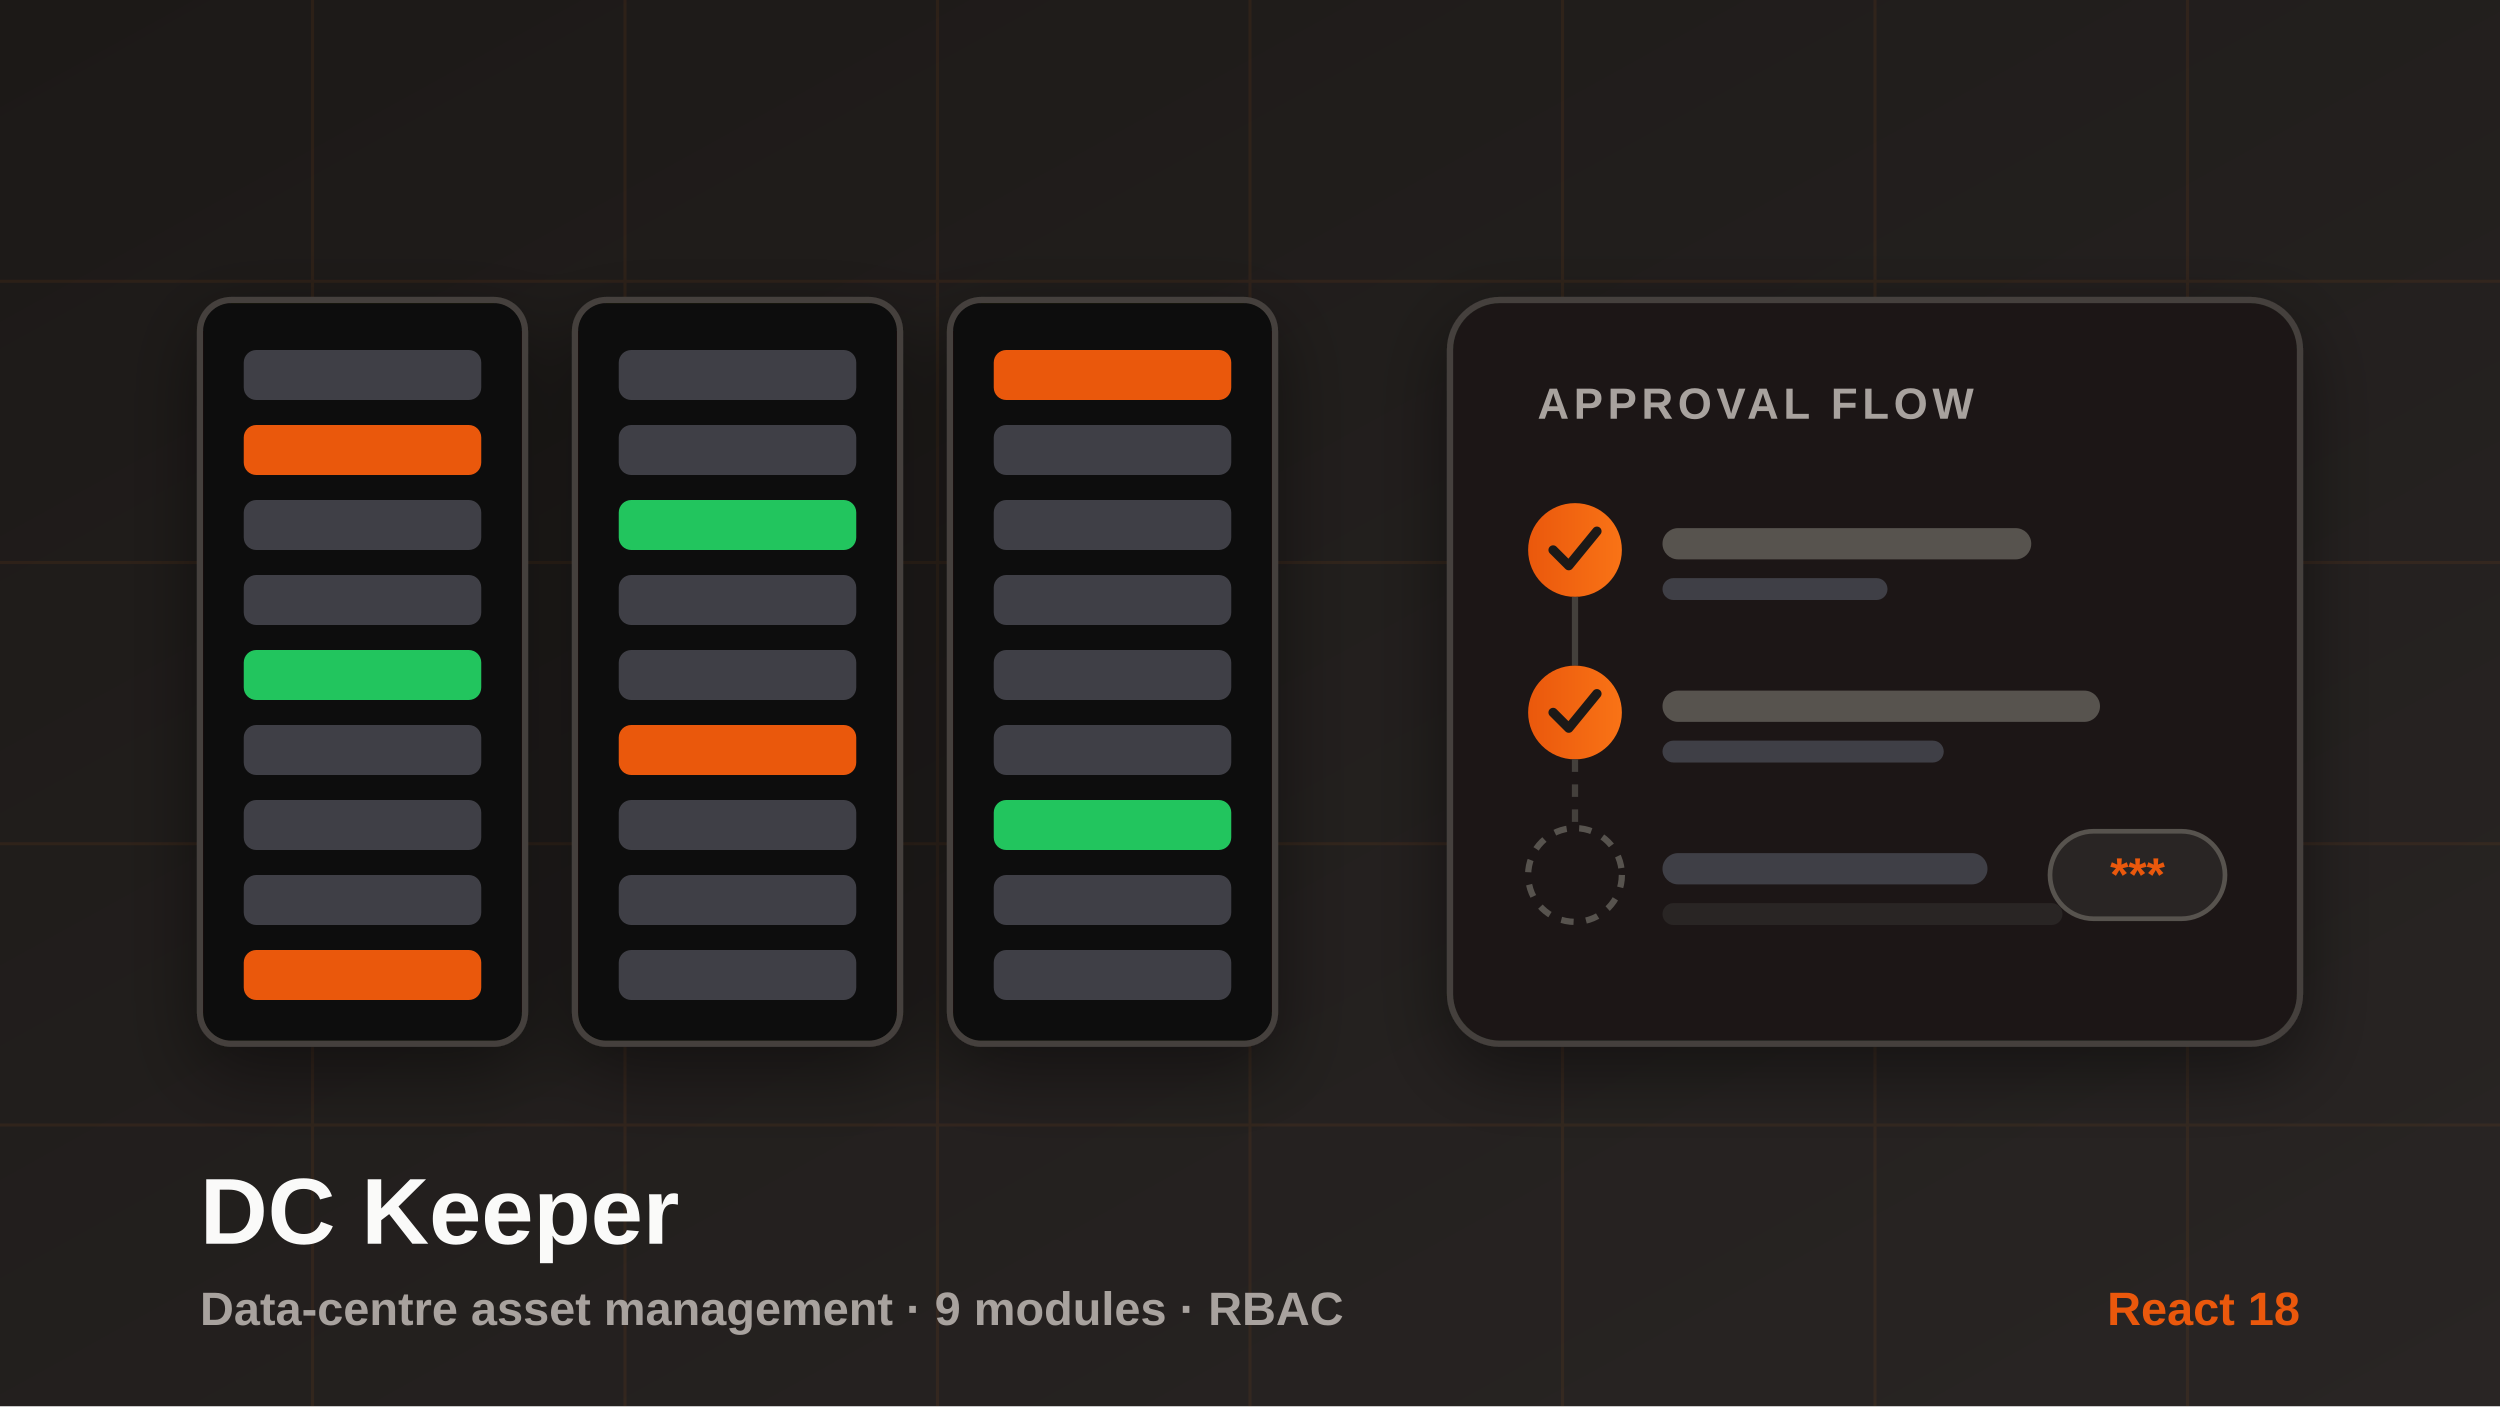
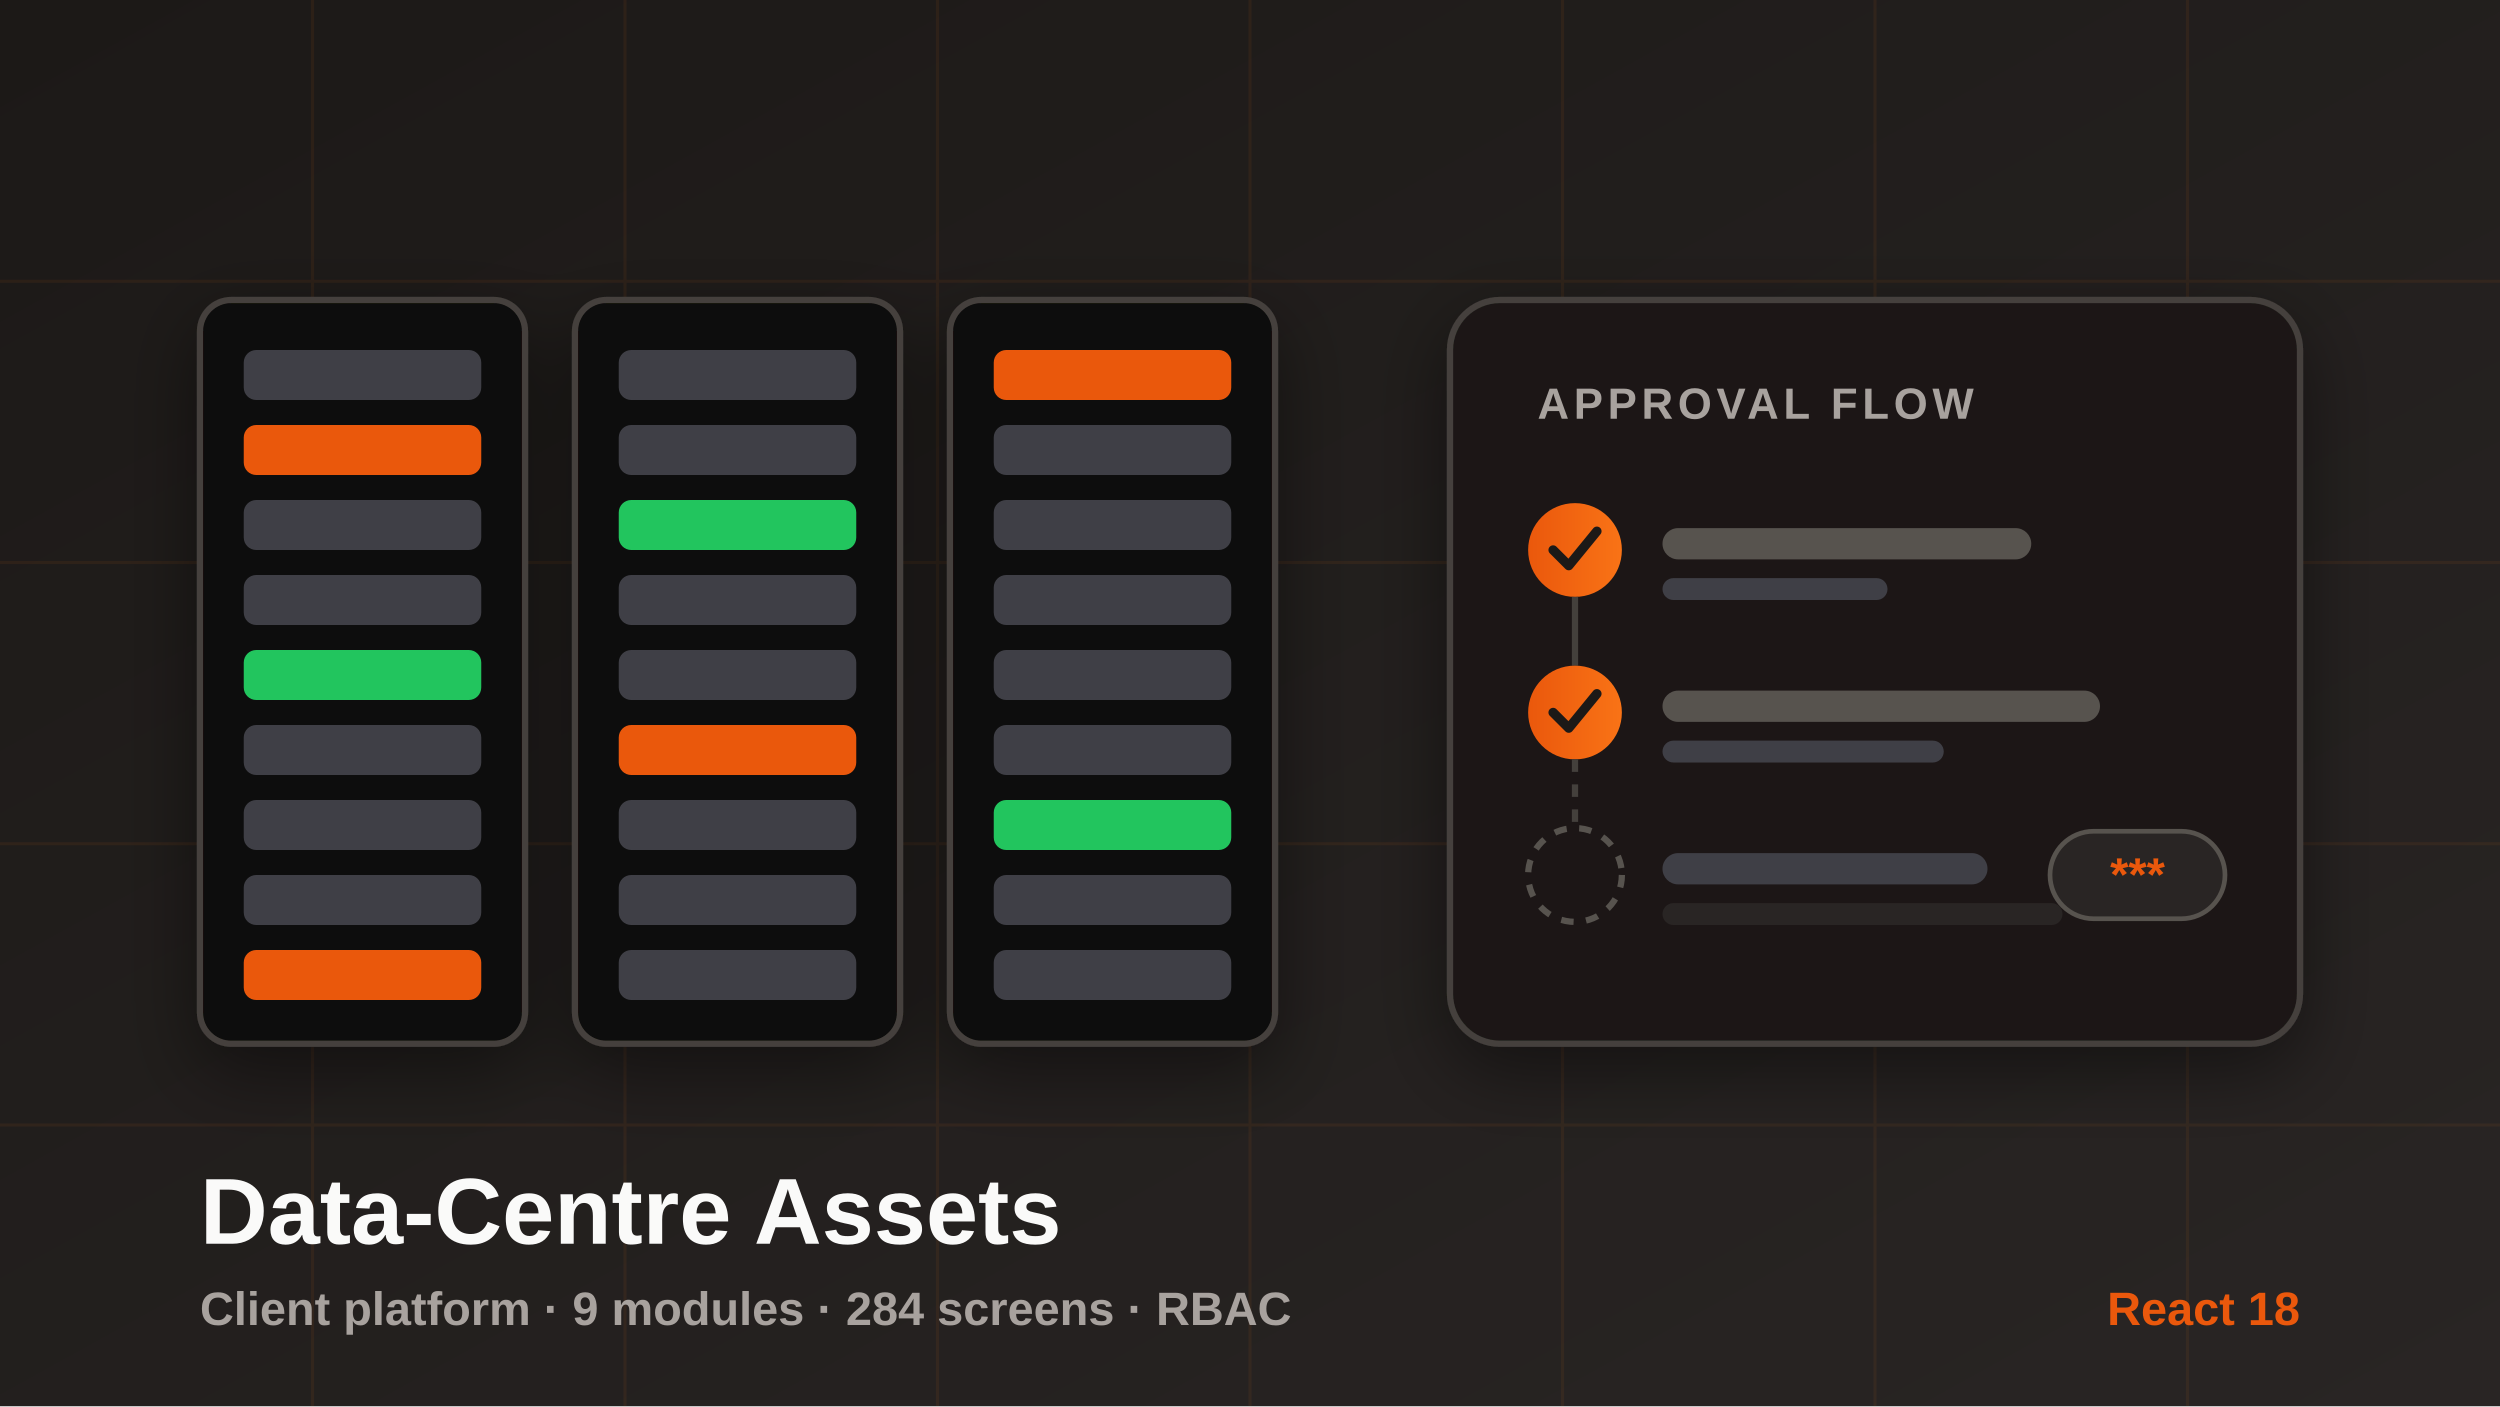
- <svg xmlns="http://www.w3.org/2000/svg" width="800" height="450" viewBox="0 0 800 450" role="img" aria-label="DC Keeper — data centre asset management system with a three-stage approval flow">
+ <svg xmlns="http://www.w3.org/2000/svg" width="800" height="450" viewBox="0 0 800 450" role="img" aria-label="Data-centre asset management platform with a three-stage approval flow">
  <defs>
    <linearGradient id="dcbg" x1="0" y1="0" x2="1" y2="1">
      <stop offset="0" stop-color="#1c1917" />
      <stop offset="1" stop-color="#292524" />
    </linearGradient>
    <linearGradient id="dcaccent" x1="0" y1="0" x2="1" y2="0">
      <stop offset="0" stop-color="#ea580c" />
      <stop offset="1" stop-color="#f97316" />
    </linearGradient>
    <filter id="dcsoft" x="-20%" y="-20%" width="140%" height="140%">
      <feDropShadow dx="0" dy="8" stdDeviation="12" flood-color="#000000" flood-opacity="0.45" />
    </filter>
  </defs>
  <rect width="800" height="450" fill="url(#dcbg)" />
  <g stroke="#f97316" stroke-width="1" opacity="0.07">
    <path d="M0 90 H800 M0 180 H800 M0 270 H800 M0 360 H800" />
    <path d="M100 0 V450 M200 0 V450 M300 0 V450 M400 0 V450 M500 0 V450 M600 0 V450 M700 0 V450" />
  </g>
  <g filter="url(#dcsoft)">
    <rect x="64" y="96" width="104" height="238" rx="10" fill="#0c0a09" stroke="#44403c" stroke-width="2" />
    <rect x="184" y="96" width="104" height="238" rx="10" fill="#0c0a09" stroke="#44403c" stroke-width="2" />
    <rect x="304" y="96" width="104" height="238" rx="10" fill="#0c0a09" stroke="#44403c" stroke-width="2" />
  </g>
  <g>
    <rect x="78" y="112" width="76" height="16" rx="4" fill="#3f3f46" />
    <rect x="78" y="136" width="76" height="16" rx="4" fill="#ea580c" />
    <rect x="78" y="160" width="76" height="16" rx="4" fill="#3f3f46" />
    <rect x="78" y="184" width="76" height="16" rx="4" fill="#3f3f46" />
    <rect x="78" y="208" width="76" height="16" rx="4" fill="#22c55e" />
    <rect x="78" y="232" width="76" height="16" rx="4" fill="#3f3f46" />
    <rect x="78" y="256" width="76" height="16" rx="4" fill="#3f3f46" />
    <rect x="78" y="280" width="76" height="16" rx="4" fill="#3f3f46" />
    <rect x="78" y="304" width="76" height="16" rx="4" fill="#ea580c" />
    <rect x="198" y="112" width="76" height="16" rx="4" fill="#3f3f46" />
    <rect x="198" y="136" width="76" height="16" rx="4" fill="#3f3f46" />
    <rect x="198" y="160" width="76" height="16" rx="4" fill="#22c55e" />
    <rect x="198" y="184" width="76" height="16" rx="4" fill="#3f3f46" />
    <rect x="198" y="208" width="76" height="16" rx="4" fill="#3f3f46" />
    <rect x="198" y="232" width="76" height="16" rx="4" fill="#ea580c" />
    <rect x="198" y="256" width="76" height="16" rx="4" fill="#3f3f46" />
    <rect x="198" y="280" width="76" height="16" rx="4" fill="#3f3f46" />
    <rect x="198" y="304" width="76" height="16" rx="4" fill="#3f3f46" />
    <rect x="318" y="112" width="76" height="16" rx="4" fill="#ea580c" />
    <rect x="318" y="136" width="76" height="16" rx="4" fill="#3f3f46" />
    <rect x="318" y="160" width="76" height="16" rx="4" fill="#3f3f46" />
    <rect x="318" y="184" width="76" height="16" rx="4" fill="#3f3f46" />
    <rect x="318" y="208" width="76" height="16" rx="4" fill="#3f3f46" />
    <rect x="318" y="232" width="76" height="16" rx="4" fill="#3f3f46" />
    <rect x="318" y="256" width="76" height="16" rx="4" fill="#22c55e" />
    <rect x="318" y="280" width="76" height="16" rx="4" fill="#3f3f46" />
    <rect x="318" y="304" width="76" height="16" rx="4" fill="#3f3f46" />
  </g>
  <g filter="url(#dcsoft)">
    <rect x="464" y="96" width="272" height="238" rx="16" fill="#1c1917" stroke="#44403c" stroke-width="2" />
  </g>
  <text x="492" y="134" font-family="Outfit, Arial, sans-serif" font-size="14" font-weight="800" fill="#a8a29e" letter-spacing="1.5">APPROVAL FLOW</text>
  <circle cx="504" cy="176" r="15" fill="url(#dcaccent)" />
  <path d="M497 176 l5 5 l9 -11" stroke="#1c1917" stroke-width="3" fill="none" stroke-linecap="round" stroke-linejoin="round" />
  <rect x="532" y="169" width="118" height="10" rx="5" fill="#57534e" />
  <rect x="532" y="185" width="72" height="7" rx="3.5" fill="#3f3f46" />
  <path d="M504 191 V213" stroke="#44403c" stroke-width="2" />
  <circle cx="504" cy="228" r="15" fill="url(#dcaccent)" />
  <path d="M497 228 l5 5 l9 -11" stroke="#1c1917" stroke-width="3" fill="none" stroke-linecap="round" stroke-linejoin="round" />
  <rect x="532" y="221" width="140" height="10" rx="5" fill="#57534e" />
  <rect x="532" y="237" width="90" height="7" rx="3.5" fill="#3f3f46" />
  <path d="M504 243 V265" stroke="#44403c" stroke-width="2" stroke-dasharray="4 4" />
  <circle cx="504" cy="280" r="15" fill="none" stroke="#57534e" stroke-width="2" stroke-dasharray="4 4" />
  <rect x="532" y="273" width="104" height="10" rx="5" fill="#3f3f46" />
  <rect x="532" y="289" width="128" height="7" rx="3.5" fill="#292524" />
  <rect x="656" y="266" width="56" height="28" rx="14" fill="#292524" stroke="#57534e" stroke-width="1.5" />
  <text x="684" y="285" text-anchor="middle" font-family="Outfit, Arial, sans-serif" font-size="15" font-weight="800" fill="#ea580c">***</text>
-   <text x="64" y="398" font-family="Outfit, Arial, sans-serif" font-size="30" font-weight="800" fill="#fafaf9">DC Keeper</text>
-   <text x="64" y="424" font-family="Outfit, Arial, sans-serif" font-size="15" font-weight="600" fill="#a8a29e">Data-centre asset management · 9 modules · RBAC</text>
+   <text x="64" y="398" font-family="Outfit, Arial, sans-serif" font-size="30" font-weight="800" fill="#fafaf9">Data-Centre Assets</text>
+   <text x="64" y="424" font-family="Outfit, Arial, sans-serif" font-size="15" font-weight="600" fill="#a8a29e">Client platform · 9 modules · 284 screens · RBAC</text>
  <text x="736" y="424" text-anchor="end" font-family="Outfit, Arial, sans-serif" font-size="15" font-weight="700" fill="#ea580c">React 18</text>
</svg>
